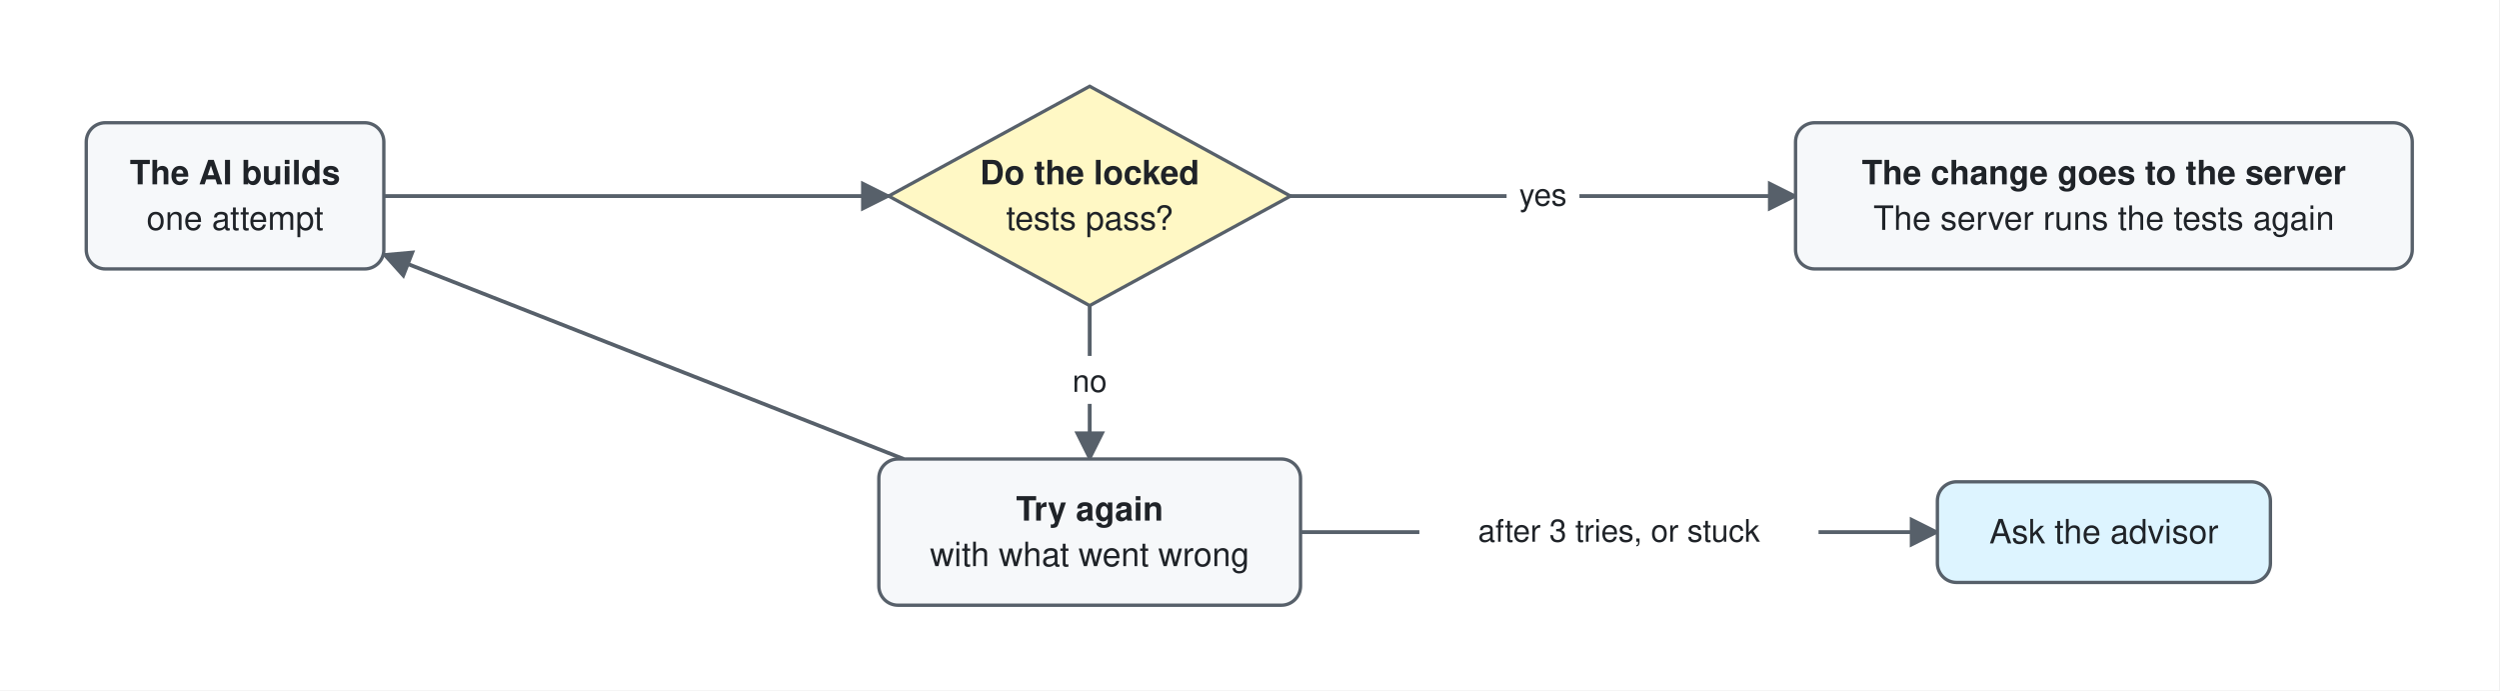
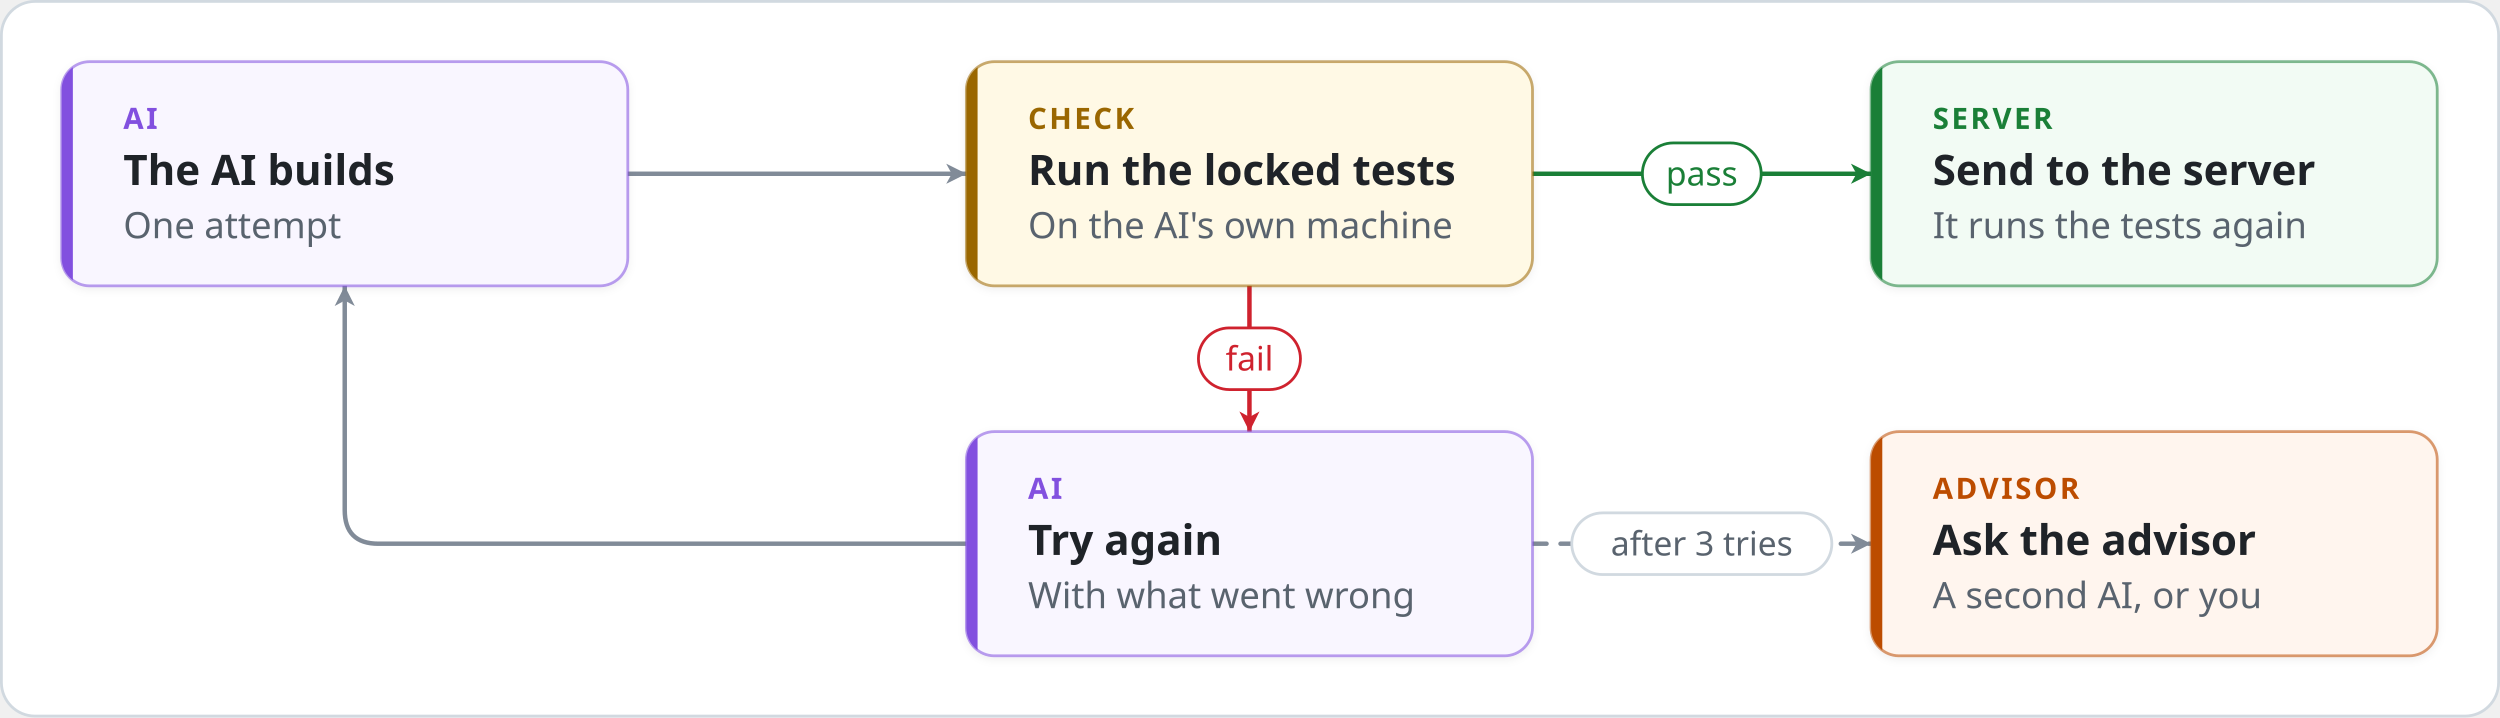
- <svg xmlns="http://www.w3.org/2000/svg" viewBox="-12 -12 1043 288" width="1043" height="288" role="img" aria-labelledby="title desc" font-family="-apple-system, BlinkMacSystemFont, 'Segoe UI', Helvetica, Arial, sans-serif" font-size="14">
+ <svg xmlns="http://www.w3.org/2000/svg" viewBox="-22 -22 892 256" width="892" height="256" role="img" aria-labelledby="title desc" font-family="-apple-system, BlinkMacSystemFont, 'Segoe UI', 'Noto Sans', Helvetica, Arial, sans-serif">
  <defs>
-     <marker id="arrow" viewBox="0 0 10 10" refX="9" refY="5" markerWidth="8" markerHeight="8" orient="auto-start-reverse">
-       <path d="M0,0 L10,5 L0,10 z" fill="#57606a" />
+     <marker id="arrow-plain" viewBox="0 0 10 10" refX="9" refY="5" markerWidth="9" markerHeight="9" markerUnits="userSpaceOnUse" orient="auto-start-reverse">
+       <path d="M1,1 L9,5 L1,9 L3.2,5 z" fill="#818b98" />
    </marker>
+     <marker id="arrow-fail" viewBox="0 0 10 10" refX="9" refY="5" markerWidth="9" markerHeight="9" markerUnits="userSpaceOnUse" orient="auto-start-reverse">
+       <path d="M1,1 L9,5 L1,9 L3.2,5 z" fill="#cf222e" />
+     </marker>
+     <marker id="arrow-pass" viewBox="0 0 10 10" refX="9" refY="5" markerWidth="9" markerHeight="9" markerUnits="userSpaceOnUse" orient="auto-start-reverse">
+       <path d="M1,1 L9,5 L1,9 L3.2,5 z" fill="#1a7f37" />
+     </marker>
+     <filter id="shadow" x="-10%" y="-10%" width="120%" height="140%">
+       <feDropShadow dx="0" dy="1" stdDeviation="1.6" flood-color="#1f2328" flood-opacity="0.07" />
+     </filter>
  </defs>
-   <rect x="-12" y="-12" width="1043" height="288" fill="#ffffff" />
-   <line x1="148.2" y1="69.8" x2="358.9" y2="69.8" stroke="#57606a" stroke-width="1.6" marker-end="url(#arrow)" />
-   <line x1="526.6" y1="69.8" x2="737.4" y2="69.8" stroke="#57606a" stroke-width="1.6" marker-end="url(#arrow)" />
-   <rect x="616.8" y="58.8" width="30.4" height="20" rx="4" fill="#ffffff" />
-   <text x="632.0" y="73.8" text-anchor="middle" font-size="13" fill="#1f2328">yes</text>
-   <line x1="442.8" y1="115.5" x2="442.8" y2="179.5" stroke="#57606a" stroke-width="1.6" marker-end="url(#arrow)" />
-   <rect x="431.0" y="136.5" width="23.6" height="20" rx="4" fill="#ffffff" />
-   <text x="442.8" y="151.5" text-anchor="middle" font-size="13" fill="#1f2328">no</text>
-   <line x1="365.2" y1="179.5" x2="148.2" y2="94.2" stroke="#57606a" stroke-width="1.6" marker-end="url(#arrow)" />
-   <line x1="530.8" y1="210.0" x2="796.6" y2="210.0" stroke="#57606a" stroke-width="1.6" marker-end="url(#arrow)" />
-   <rect x="580.4" y="199.0" width="166.6" height="20" rx="4" fill="#ffffff" />
-   <text x="663.7" y="214.0" text-anchor="middle" font-size="13" fill="#1f2328">after 3 tries, or stuck</text>
-   <rect x="24.0" y="39.2" width="124.2" height="61.0" rx="8" fill="#f6f8fa" stroke="#57606a" stroke-width="1.4" />
-   <text x="86.1" y="64.9" text-anchor="middle" fill="#1f2328" font-weight="600">The AI builds</text>
-   <text x="86.1" y="83.9" text-anchor="middle" fill="#1f2328">one attempt</text>
-   <polygon points="442.8,24.0 526.6,69.8 442.8,115.5 358.9,69.8" fill="#fff8c5" stroke="#57606a" stroke-width="1.4" />
-   <text x="442.8" y="64.9" text-anchor="middle" fill="#1f2328" font-weight="600">Do the locked</text>
-   <text x="442.8" y="83.9" text-anchor="middle" fill="#1f2328">tests pass?</text>
-   <rect x="737.4" y="39.2" width="257.4" height="61.0" rx="8" fill="#f6f8fa" stroke="#57606a" stroke-width="1.4" />
-   <text x="866.1" y="64.9" text-anchor="middle" fill="#1f2328" font-weight="600">The change goes to the server</text>
-   <text x="866.1" y="83.9" text-anchor="middle" fill="#1f2328">The server runs the tests again</text>
-   <rect x="354.8" y="179.5" width="176.0" height="61.0" rx="8" fill="#f6f8fa" stroke="#57606a" stroke-width="1.4" />
-   <text x="442.8" y="205.2" text-anchor="middle" fill="#1f2328" font-weight="600">Try again</text>
-   <text x="442.8" y="224.2" text-anchor="middle" fill="#1f2328">with what went wrong</text>
-   <rect x="796.6" y="189.0" width="139.0" height="42.0" rx="8" fill="#ddf4ff" stroke="#57606a" stroke-width="1.4" />
-   <text x="866.1" y="214.7" text-anchor="middle" fill="#1f2328">Ask the advisor</text>
+   <rect x="-21.5" y="-21.5" width="891" height="255" rx="12" fill="#ffffff" stroke="#d1d9e0" />
+   <path d="M202.0,40.0 L322.8,40.0" fill="none" stroke="#818b98" stroke-width="1.6" stroke-linecap="round" stroke-linejoin="round" marker-end="url(#arrow-plain)" />
+   <path d="M524.8,40.0 L645.6,40.0" fill="none" stroke="#1a7f37" stroke-width="1.6" stroke-linecap="round" stroke-linejoin="round" marker-end="url(#arrow-pass)" />
+   <path d="M423.8,80.0 L423.8,132.0" fill="none" stroke="#cf222e" stroke-width="1.6" stroke-linecap="round" stroke-linejoin="round" marker-end="url(#arrow-fail)" />
+   <path d="M322.8,172.0 L113.0,172.0 Q101.0,172.0 101.0,160.0 L101.0,80.0" fill="none" stroke="#818b98" stroke-width="1.6" stroke-linecap="round" stroke-linejoin="round" marker-end="url(#arrow-plain)" />
+   <path d="M524.8,172.0 L645.6,172.0" fill="none" stroke="#818b98" stroke-width="1.6" stroke-linecap="round" stroke-linejoin="round" stroke-dasharray="5 5" marker-end="url(#arrow-plain)" />
+   <rect x="0.0" y="0.0" width="202.0" height="80.0" rx="10" fill="#f9f6ff" stroke="#8250df" stroke-opacity="0.55" stroke-width="1" filter="url(#shadow)" />
+   <clipPath id="clip0">
+     <rect x="0.0" y="0.0" width="202.0" height="80.0" rx="10" />
+   </clipPath>
+   <rect x="0.0" y="0.0" width="4" height="80.0" fill="#8250df" clip-path="url(#clip0)" />
+   <text x="22.0" y="24.0" font-size="10.5" font-weight="700" letter-spacing="0.9" fill="#8250df">AI</text>
+   <text x="22.0" y="44.0" font-size="15" font-weight="600" fill="#1f2328">The AI builds</text>
+   <text x="22.0" y="63.0" font-size="13" fill="#59636e">One attempt</text>
+   <rect x="322.8" y="0.0" width="202.0" height="80.0" rx="10" fill="#fff9e5" stroke="#9a6700" stroke-opacity="0.55" stroke-width="1" filter="url(#shadow)" />
+   <clipPath id="clip1">
+     <rect x="322.8" y="0.0" width="202.0" height="80.0" rx="10" />
+   </clipPath>
+   <rect x="322.8" y="0.0" width="4" height="80.0" fill="#9a6700" clip-path="url(#clip1)" />
+   <text x="344.8" y="24.0" font-size="10.5" font-weight="700" letter-spacing="0.9" fill="#9a6700">CHECK</text>
+   <text x="344.8" y="44.0" font-size="15" font-weight="600" fill="#1f2328">Run the locked tests</text>
+   <text x="344.8" y="63.0" font-size="13" fill="#59636e">On the AI's own machine</text>
+   <rect x="645.6" y="0.0" width="202.0" height="80.0" rx="10" fill="#f2fbf4" stroke="#1a7f37" stroke-opacity="0.55" stroke-width="1" filter="url(#shadow)" />
+   <clipPath id="clip2">
+     <rect x="645.6" y="0.0" width="202.0" height="80.0" rx="10" />
+   </clipPath>
+   <rect x="645.6" y="0.0" width="4" height="80.0" fill="#1a7f37" clip-path="url(#clip2)" />
+   <text x="667.6" y="24.0" font-size="10.5" font-weight="700" letter-spacing="0.9" fill="#1a7f37">SERVER</text>
+   <text x="667.6" y="44.0" font-size="15" font-weight="600" fill="#1f2328">Send to the server</text>
+   <text x="667.6" y="63.0" font-size="13" fill="#59636e">It runs the tests again</text>
+   <rect x="322.8" y="132.0" width="202.0" height="80.0" rx="10" fill="#f9f6ff" stroke="#8250df" stroke-opacity="0.55" stroke-width="1" filter="url(#shadow)" />
+   <clipPath id="clip3">
+     <rect x="322.8" y="132.0" width="202.0" height="80.0" rx="10" />
+   </clipPath>
+   <rect x="322.8" y="132.0" width="4" height="80.0" fill="#8250df" clip-path="url(#clip3)" />
+   <text x="344.8" y="156.0" font-size="10.5" font-weight="700" letter-spacing="0.9" fill="#8250df">AI</text>
+   <text x="344.8" y="176.0" font-size="15" font-weight="600" fill="#1f2328">Try again</text>
+   <text x="344.8" y="195.0" font-size="13" fill="#59636e">With what went wrong</text>
+   <rect x="645.6" y="132.0" width="202.0" height="80.0" rx="10" fill="#fff5ee" stroke="#bc4c00" stroke-opacity="0.55" stroke-width="1" filter="url(#shadow)" />
+   <clipPath id="clip4">
+     <rect x="645.6" y="132.0" width="202.0" height="80.0" rx="10" />
+   </clipPath>
+   <rect x="645.6" y="132.0" width="4" height="80.0" fill="#bc4c00" clip-path="url(#clip4)" />
+   <text x="667.6" y="156.0" font-size="10.5" font-weight="700" letter-spacing="0.9" fill="#bc4c00">ADVISOR</text>
+   <text x="667.6" y="176.0" font-size="15" font-weight="600" fill="#1f2328">Ask the advisor</text>
+   <text x="667.6" y="195.0" font-size="13" fill="#59636e">A second AI, or you</text>
+   <rect x="564.0" y="29.0" width="42.4" height="22" rx="11.0" fill="#ffffff" stroke="#1a7f37" stroke-width="1" />
+   <text x="585.2" y="44.2" text-anchor="middle" font-size="12" font-weight="500" fill="#1a7f37">pass</text>
+   <rect x="405.6" y="95.0" width="36.4" height="22" rx="11.0" fill="#ffffff" stroke="#cf222e" stroke-width="1" />
+   <text x="423.8" y="110.2" text-anchor="middle" font-size="12" font-weight="500" fill="#cf222e">fail</text>
+   <rect x="538.8" y="161.0" width="92.8" height="22" rx="11.0" fill="#ffffff" stroke="#d1d9e0" stroke-width="1" />
+   <text x="585.2" y="176.2" text-anchor="middle" font-size="12" font-weight="500" fill="#59636e">after 3 tries</text>
</svg>
